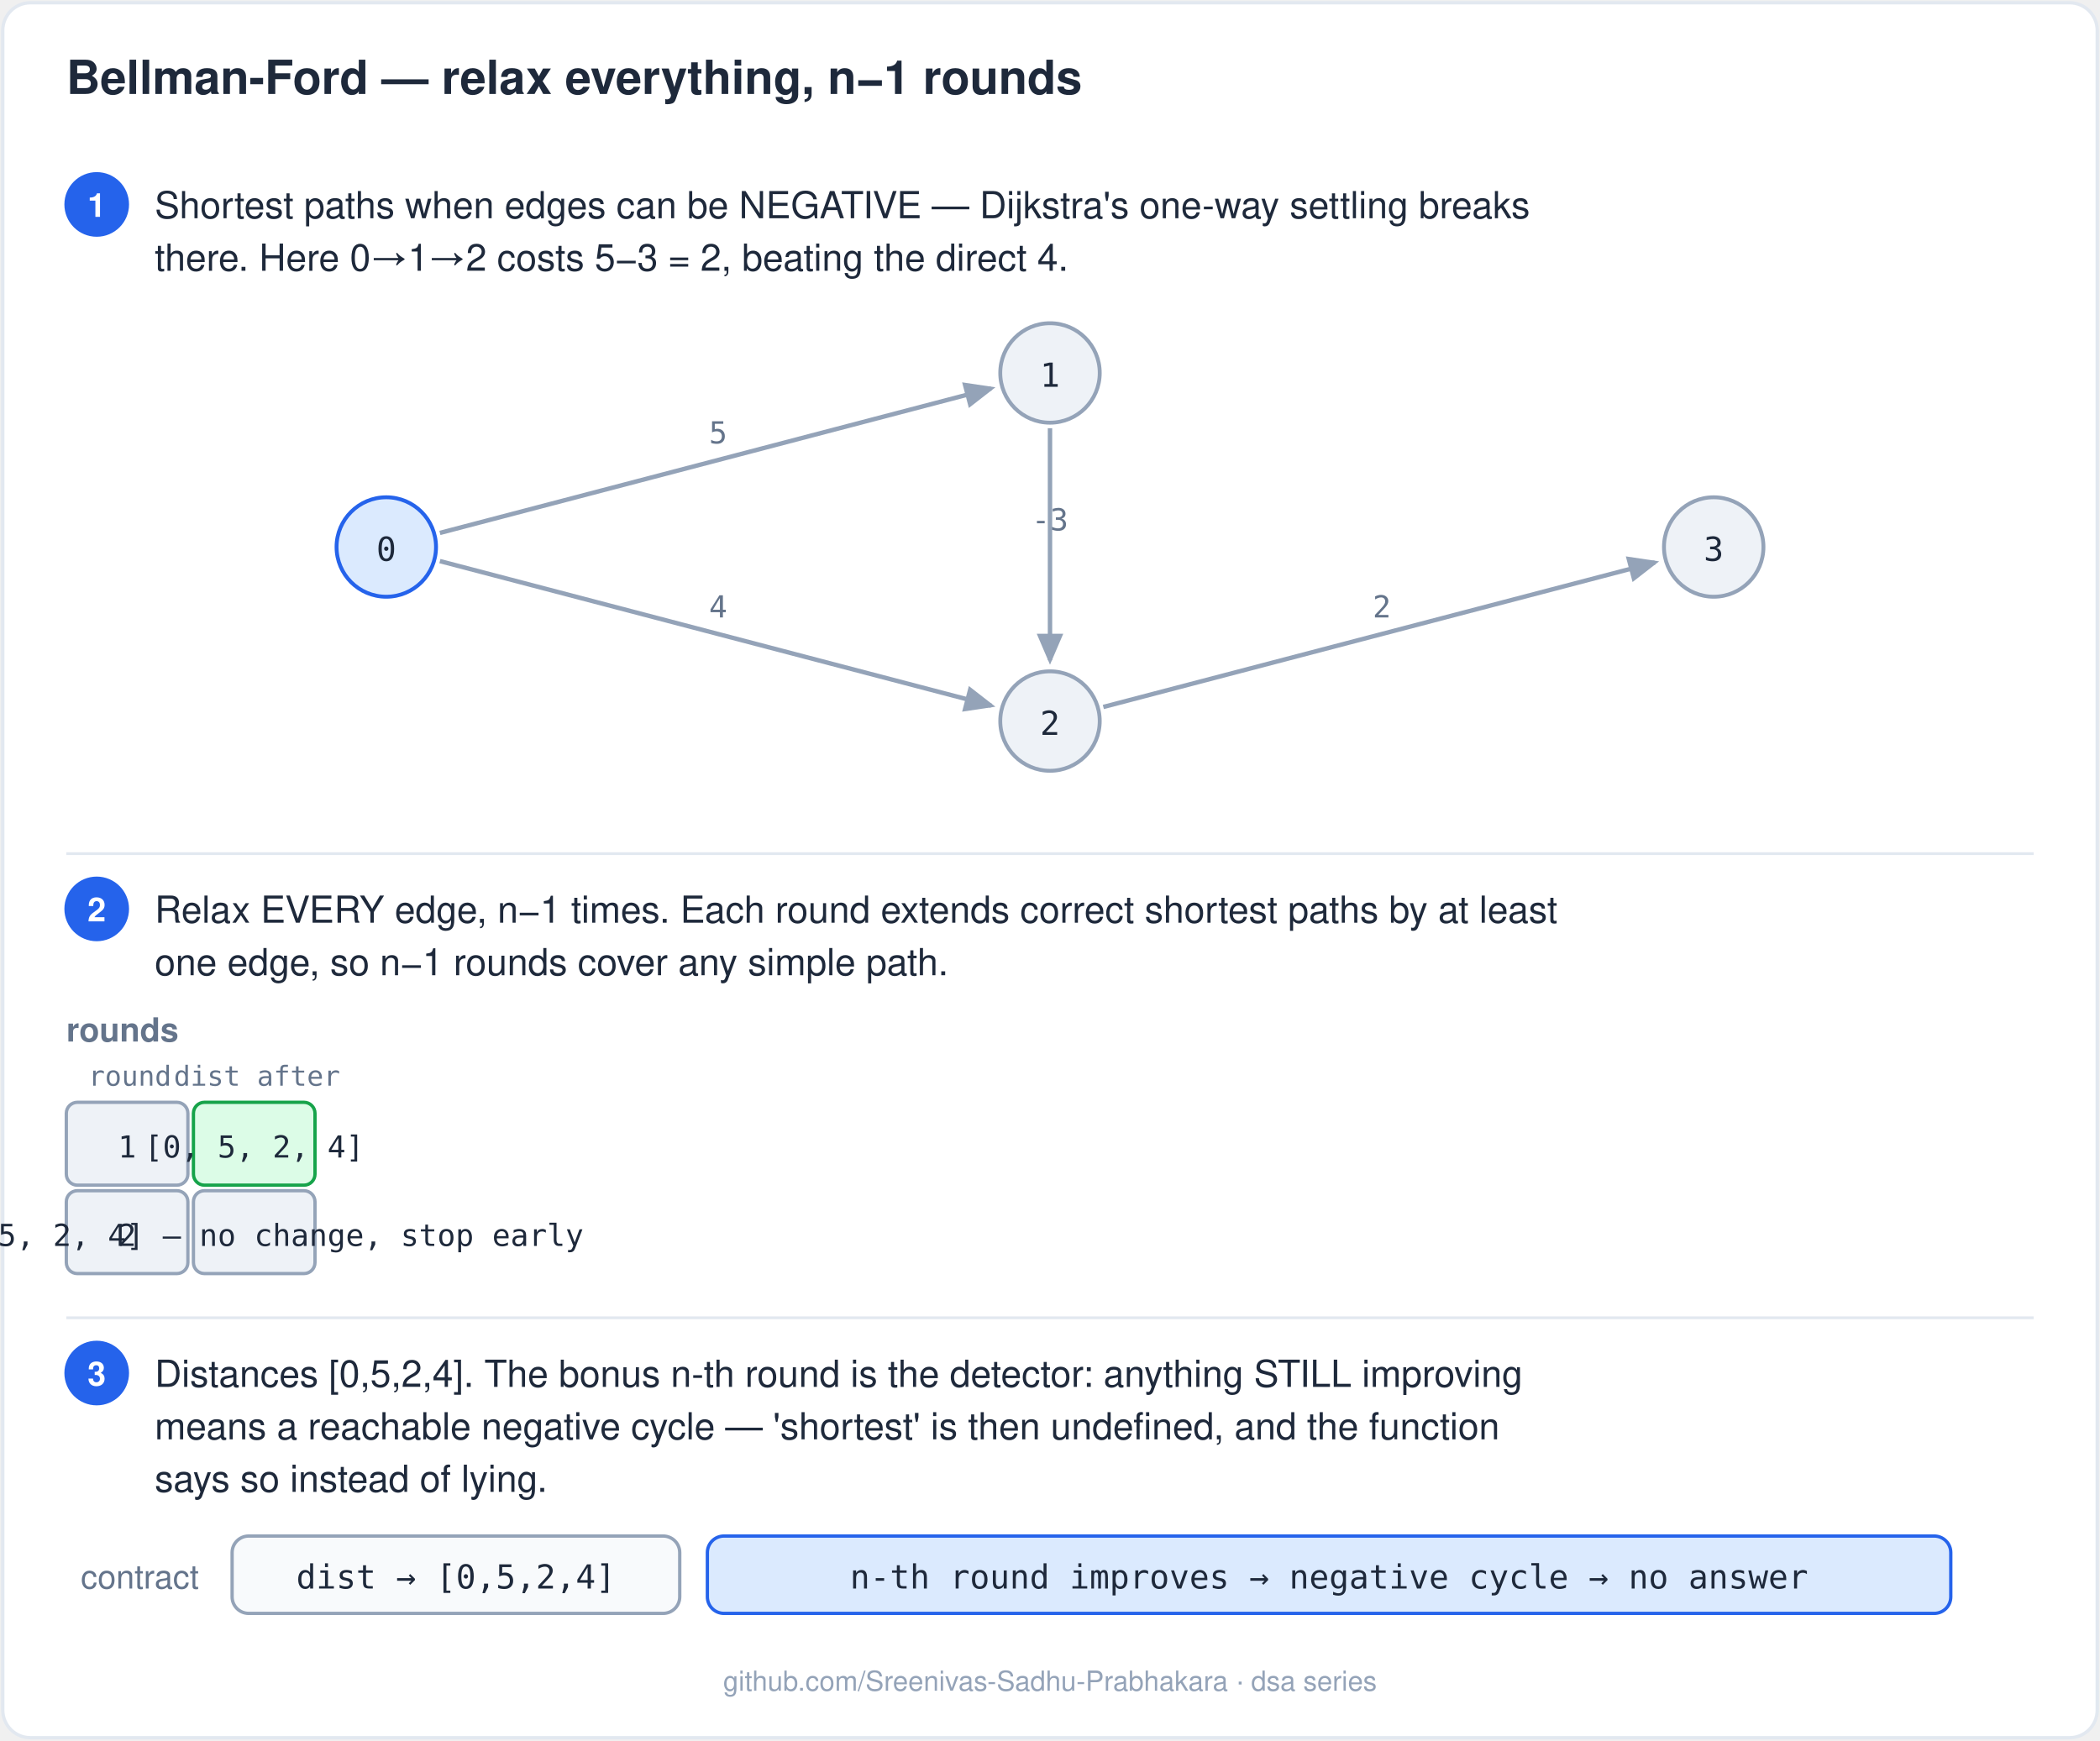
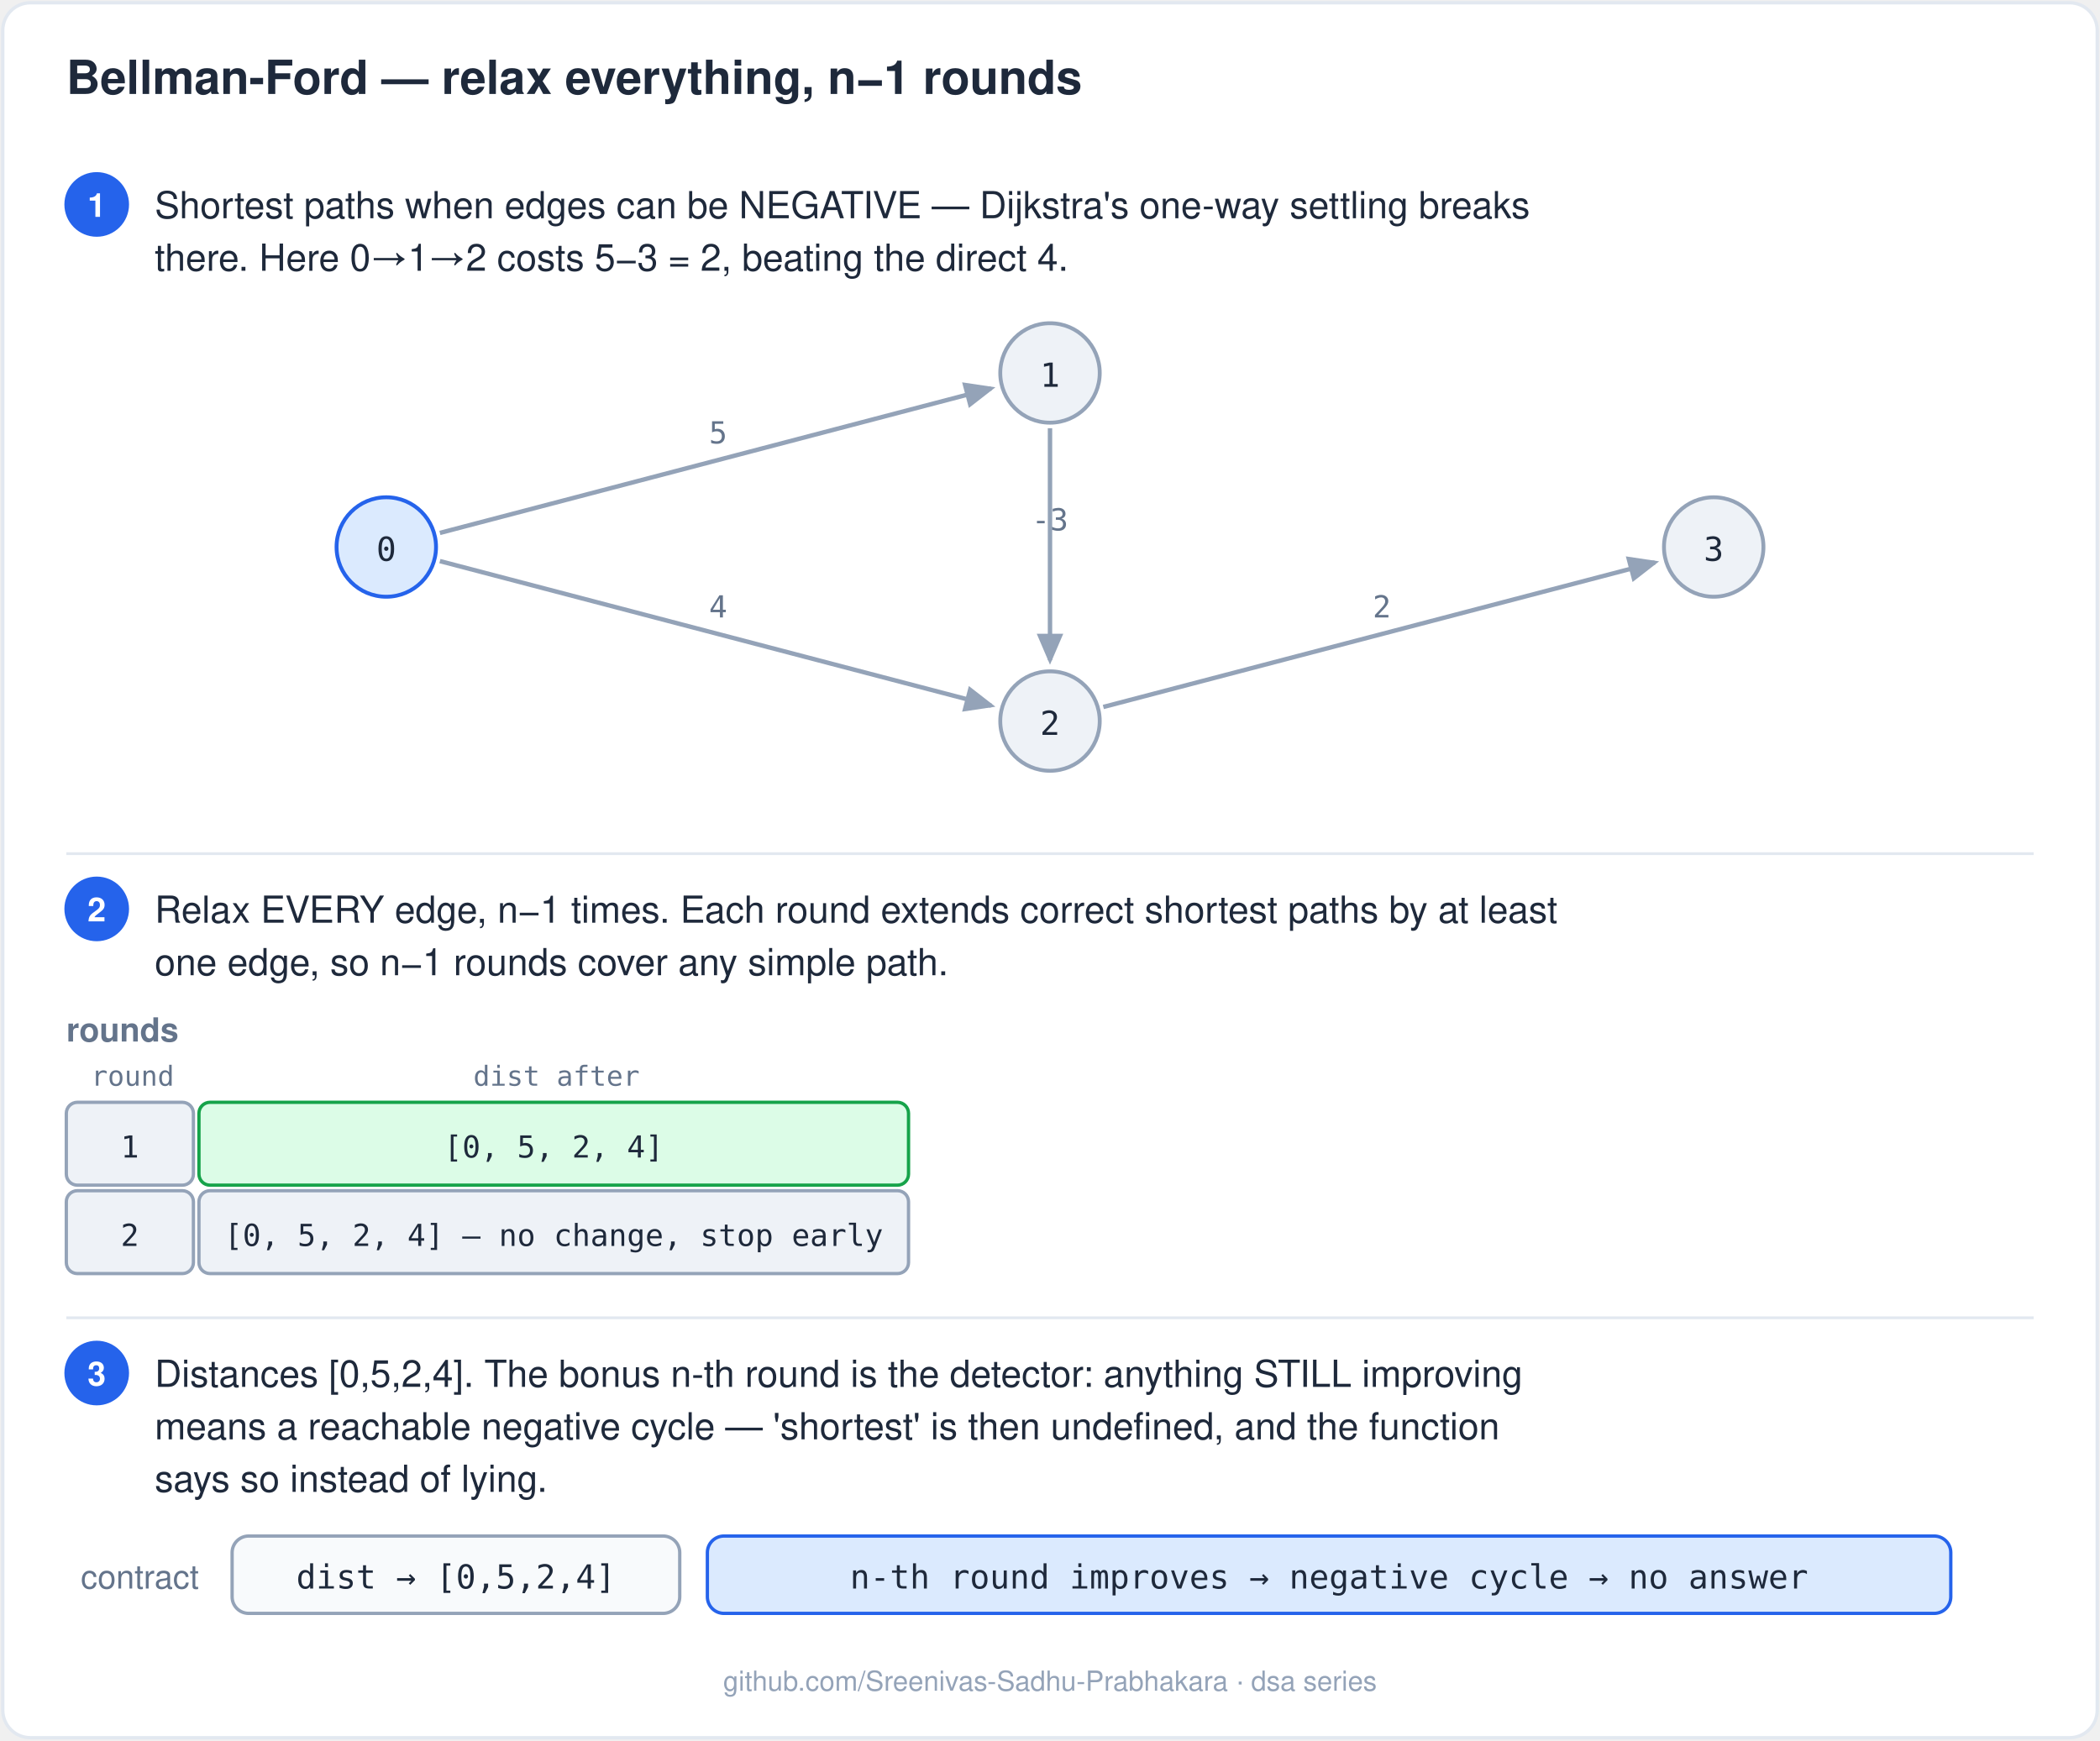
<svg xmlns="http://www.w3.org/2000/svg" width="760" height="630.0" viewBox="0 0 760 630.0" role="img" aria-label="Step-by-step visual walkthrough">
  <defs>
    <marker id="arr" markerWidth="8" markerHeight="8" refX="6" refY="3" orient="auto">
      <path d="M0,0 L7,3 L0,6 z" fill="context-stroke" />
    </marker>
  </defs>
  <rect x="1.0" y="1.0" width="758.0" height="628.0" rx="10" fill="#ffffff" stroke="#e2e8f0" stroke-width="1.2" />
  <text x="24.0" y="34.0" font-family="-apple-system,Segoe UI,Helvetica,Arial,sans-serif" font-size="17" fill="#1e293b" text-anchor="start" font-weight="600">Bellman-Ford — relax everything, n−1 rounds</text>
  <circle cx="35.0" cy="74.0" r="11" fill="#2563eb" stroke="#2563eb" stroke-width="1.4" />
  <text x="35.0" y="78.5" font-family="-apple-system,Segoe UI,Helvetica,Arial,sans-serif" font-size="12" fill="#ffffff" text-anchor="middle" font-weight="600">1</text>
  <text x="56.0" y="79.0" font-family="-apple-system,Segoe UI,Helvetica,Arial,sans-serif" font-size="13.5" fill="#1e293b" text-anchor="start">Shortest paths when edges can be NEGATIVE — Dijkstra's one-way settling breaks</text>
  <text x="56.0" y="98.0" font-family="-apple-system,Segoe UI,Helvetica,Arial,sans-serif" font-size="13.5" fill="#1e293b" text-anchor="start">there. Here 0→1→2 costs 5−3 = 2, beating the direct 4.</text>
  <line x1="159.2" y1="192.9" x2="358.7" y2="140.6" stroke="#94a3b8" stroke-width="1.6" marker-end="url(#arr)" />
  <text x="259.9" y="160.5" font-family="ui-monospace,Menlo,monospace" font-size="11" fill="#64748b" text-anchor="middle">5</text>
  <line x1="380.0" y1="155.0" x2="380.0" y2="239.0" stroke="#94a3b8" stroke-width="1.6" marker-end="url(#arr)" />
  <text x="380.0" y="192.0" font-family="ui-monospace,Menlo,monospace" font-size="11" fill="#64748b" text-anchor="middle">-3</text>
  <line x1="159.2" y1="203.1" x2="358.7" y2="255.4" stroke="#94a3b8" stroke-width="1.6" marker-end="url(#arr)" />
  <text x="259.9" y="223.5" font-family="ui-monospace,Menlo,monospace" font-size="11" fill="#64748b" text-anchor="middle">4</text>
  <line x1="399.3" y1="255.9" x2="598.9" y2="203.6" stroke="#94a3b8" stroke-width="1.6" marker-end="url(#arr)" />
  <text x="500.1" y="223.5" font-family="ui-monospace,Menlo,monospace" font-size="11" fill="#64748b" text-anchor="middle">2</text>
  <circle cx="139.8" cy="198.0" r="18" fill="#dbeafe" stroke="#2563eb" stroke-width="1.4" />
  <text x="139.8" y="203.0" font-family="ui-monospace,Menlo,monospace" font-size="12" fill="#1e293b" text-anchor="middle">0</text>
  <circle cx="380.0" cy="135.0" r="18" fill="#eef2f7" stroke="#94a3b8" stroke-width="1.4" />
  <text x="380.0" y="140.0" font-family="ui-monospace,Menlo,monospace" font-size="12" fill="#1e293b" text-anchor="middle">1</text>
  <circle cx="380.0" cy="261.0" r="18" fill="#eef2f7" stroke="#94a3b8" stroke-width="1.4" />
  <text x="380.0" y="266.0" font-family="ui-monospace,Menlo,monospace" font-size="12" fill="#1e293b" text-anchor="middle">2</text>
  <circle cx="620.2" cy="198.0" r="18" fill="#eef2f7" stroke="#94a3b8" stroke-width="1.4" />
  <text x="620.2" y="203.0" font-family="ui-monospace,Menlo,monospace" font-size="12" fill="#1e293b" text-anchor="middle">3</text>
  <line x1="24.0" y1="309.0" x2="736.0" y2="309.0" stroke="#e2e8f0" stroke-width="1" />
  <circle cx="35.0" cy="329.0" r="11" fill="#2563eb" stroke="#2563eb" stroke-width="1.4" />
  <text x="35.0" y="333.5" font-family="-apple-system,Segoe UI,Helvetica,Arial,sans-serif" font-size="12" fill="#ffffff" text-anchor="middle" font-weight="600">2</text>
  <text x="56.0" y="334.0" font-family="-apple-system,Segoe UI,Helvetica,Arial,sans-serif" font-size="13.5" fill="#1e293b" text-anchor="start">Relax EVERY edge, n−1 times. Each round extends correct shortest paths by at least</text>
  <text x="56.0" y="353.0" font-family="-apple-system,Segoe UI,Helvetica,Arial,sans-serif" font-size="13.5" fill="#1e293b" text-anchor="start">one edge, so n−1 rounds cover any simple path.</text>
  <text x="24.0" y="377.0" font-family="-apple-system,Segoe UI,Helvetica,Arial,sans-serif" font-size="12" fill="#64748b" text-anchor="start" font-weight="600">rounds</text>
-   <text x="47.0" y="393.0" font-family="ui-monospace,Menlo,monospace" font-size="10" fill="#64748b" text-anchor="middle">round</text>
-   <text x="93.0" y="393.0" font-family="ui-monospace,Menlo,monospace" font-size="10" fill="#64748b" text-anchor="middle">dist after</text>
-   <rect x="24.0" y="399.0" width="44.0" height="30.0" rx="4" fill="#eef2f7" stroke="#94a3b8" stroke-width="1.2" />
-   <text x="46.0" y="419.0" font-family="ui-monospace,Menlo,monospace" font-size="11" fill="#1e293b" text-anchor="middle">1</text>
-   <rect x="70.0" y="399.0" width="44.0" height="30.0" rx="4" fill="#dcfce7" stroke="#16a34a" stroke-width="1.2" />
-   <text x="92.0" y="419.0" font-family="ui-monospace,Menlo,monospace" font-size="11" fill="#1e293b" text-anchor="middle">[0, 5, 2, 4]</text>
-   <rect x="24.0" y="431.0" width="44.0" height="30.0" rx="4" fill="#eef2f7" stroke="#94a3b8" stroke-width="1.2" />
-   <text x="46.0" y="451.0" font-family="ui-monospace,Menlo,monospace" font-size="11" fill="#1e293b" text-anchor="middle">2</text>
-   <rect x="70.0" y="431.0" width="44.0" height="30.0" rx="4" fill="#eef2f7" stroke="#94a3b8" stroke-width="1.2" />
-   <text x="92.0" y="451.0" font-family="ui-monospace,Menlo,monospace" font-size="11" fill="#1e293b" text-anchor="middle">[0, 5, 2, 4] — no change, stop early</text>
+   <text x="48.0" y="393.0" font-family="ui-monospace,Menlo,monospace" font-size="10" fill="#64748b" text-anchor="middle">round</text>
+   <text x="201.4" y="393.0" font-family="ui-monospace,Menlo,monospace" font-size="10" fill="#64748b" text-anchor="middle">dist after</text>
+   <rect x="24.0" y="399.0" width="46.0" height="30.0" rx="4" fill="#eef2f7" stroke="#94a3b8" stroke-width="1.2" />
+   <text x="47.0" y="419.0" font-family="ui-monospace,Menlo,monospace" font-size="11" fill="#1e293b" text-anchor="middle">1</text>
+   <rect x="72.0" y="399.0" width="256.8" height="30.0" rx="4" fill="#dcfce7" stroke="#16a34a" stroke-width="1.2" />
+   <text x="200.4" y="419.0" font-family="ui-monospace,Menlo,monospace" font-size="11" fill="#1e293b" text-anchor="middle">[0, 5, 2, 4]</text>
+   <rect x="24.0" y="431.0" width="46.0" height="30.0" rx="4" fill="#eef2f7" stroke="#94a3b8" stroke-width="1.2" />
+   <text x="47.0" y="451.0" font-family="ui-monospace,Menlo,monospace" font-size="11" fill="#1e293b" text-anchor="middle">2</text>
+   <rect x="72.0" y="431.0" width="256.8" height="30.0" rx="4" fill="#eef2f7" stroke="#94a3b8" stroke-width="1.2" />
+   <text x="200.4" y="451.0" font-family="ui-monospace,Menlo,monospace" font-size="11" fill="#1e293b" text-anchor="middle">[0, 5, 2, 4] — no change, stop early</text>
  <line x1="24.0" y1="477.0" x2="736.0" y2="477.0" stroke="#e2e8f0" stroke-width="1" />
  <circle cx="35.0" cy="497.0" r="11" fill="#2563eb" stroke="#2563eb" stroke-width="1.4" />
  <text x="35.0" y="501.5" font-family="-apple-system,Segoe UI,Helvetica,Arial,sans-serif" font-size="12" fill="#ffffff" text-anchor="middle" font-weight="600">3</text>
  <text x="56.0" y="502.0" font-family="-apple-system,Segoe UI,Helvetica,Arial,sans-serif" font-size="13.5" fill="#1e293b" text-anchor="start">Distances [0,5,2,4]. The bonus n-th round is the detector: anything STILL improving</text>
  <text x="56.0" y="521.0" font-family="-apple-system,Segoe UI,Helvetica,Arial,sans-serif" font-size="13.5" fill="#1e293b" text-anchor="start">means a reachable negative cycle — 'shortest' is then undefined, and the function</text>
  <text x="56.0" y="540.0" font-family="-apple-system,Segoe UI,Helvetica,Arial,sans-serif" font-size="13.5" fill="#1e293b" text-anchor="start">says so instead of lying.</text>
  <text x="72.0" y="575.0" font-family="-apple-system,Segoe UI,Helvetica,Arial,sans-serif" font-size="12" fill="#64748b" text-anchor="end">contract</text>
  <rect x="84.0" y="556.0" width="162.0" height="28.0" rx="6" fill="#f8fafc" stroke="#94a3b8" stroke-width="1.2" />
  <text x="165.0" y="575.0" font-family="ui-monospace,Menlo,monospace" font-size="12" fill="#1e293b" text-anchor="middle">dist → [0,5,2,4]</text>
  <rect x="256.0" y="556.0" width="450.0" height="28.0" rx="6" fill="#dbeafe" stroke="#2563eb" stroke-width="1.2" />
  <text x="481.0" y="575.0" font-family="ui-monospace,Menlo,monospace" font-size="12" fill="#1e293b" text-anchor="middle">n-th round improves → negative cycle → no answer</text>
  <text x="380.0" y="612.0" font-family="-apple-system,Segoe UI,Helvetica,Arial,sans-serif" font-size="10" fill="#94a3b8" text-anchor="middle">github.com/Sreenivas-Sadhu-Prabhakara · dsa series</text>
</svg>
